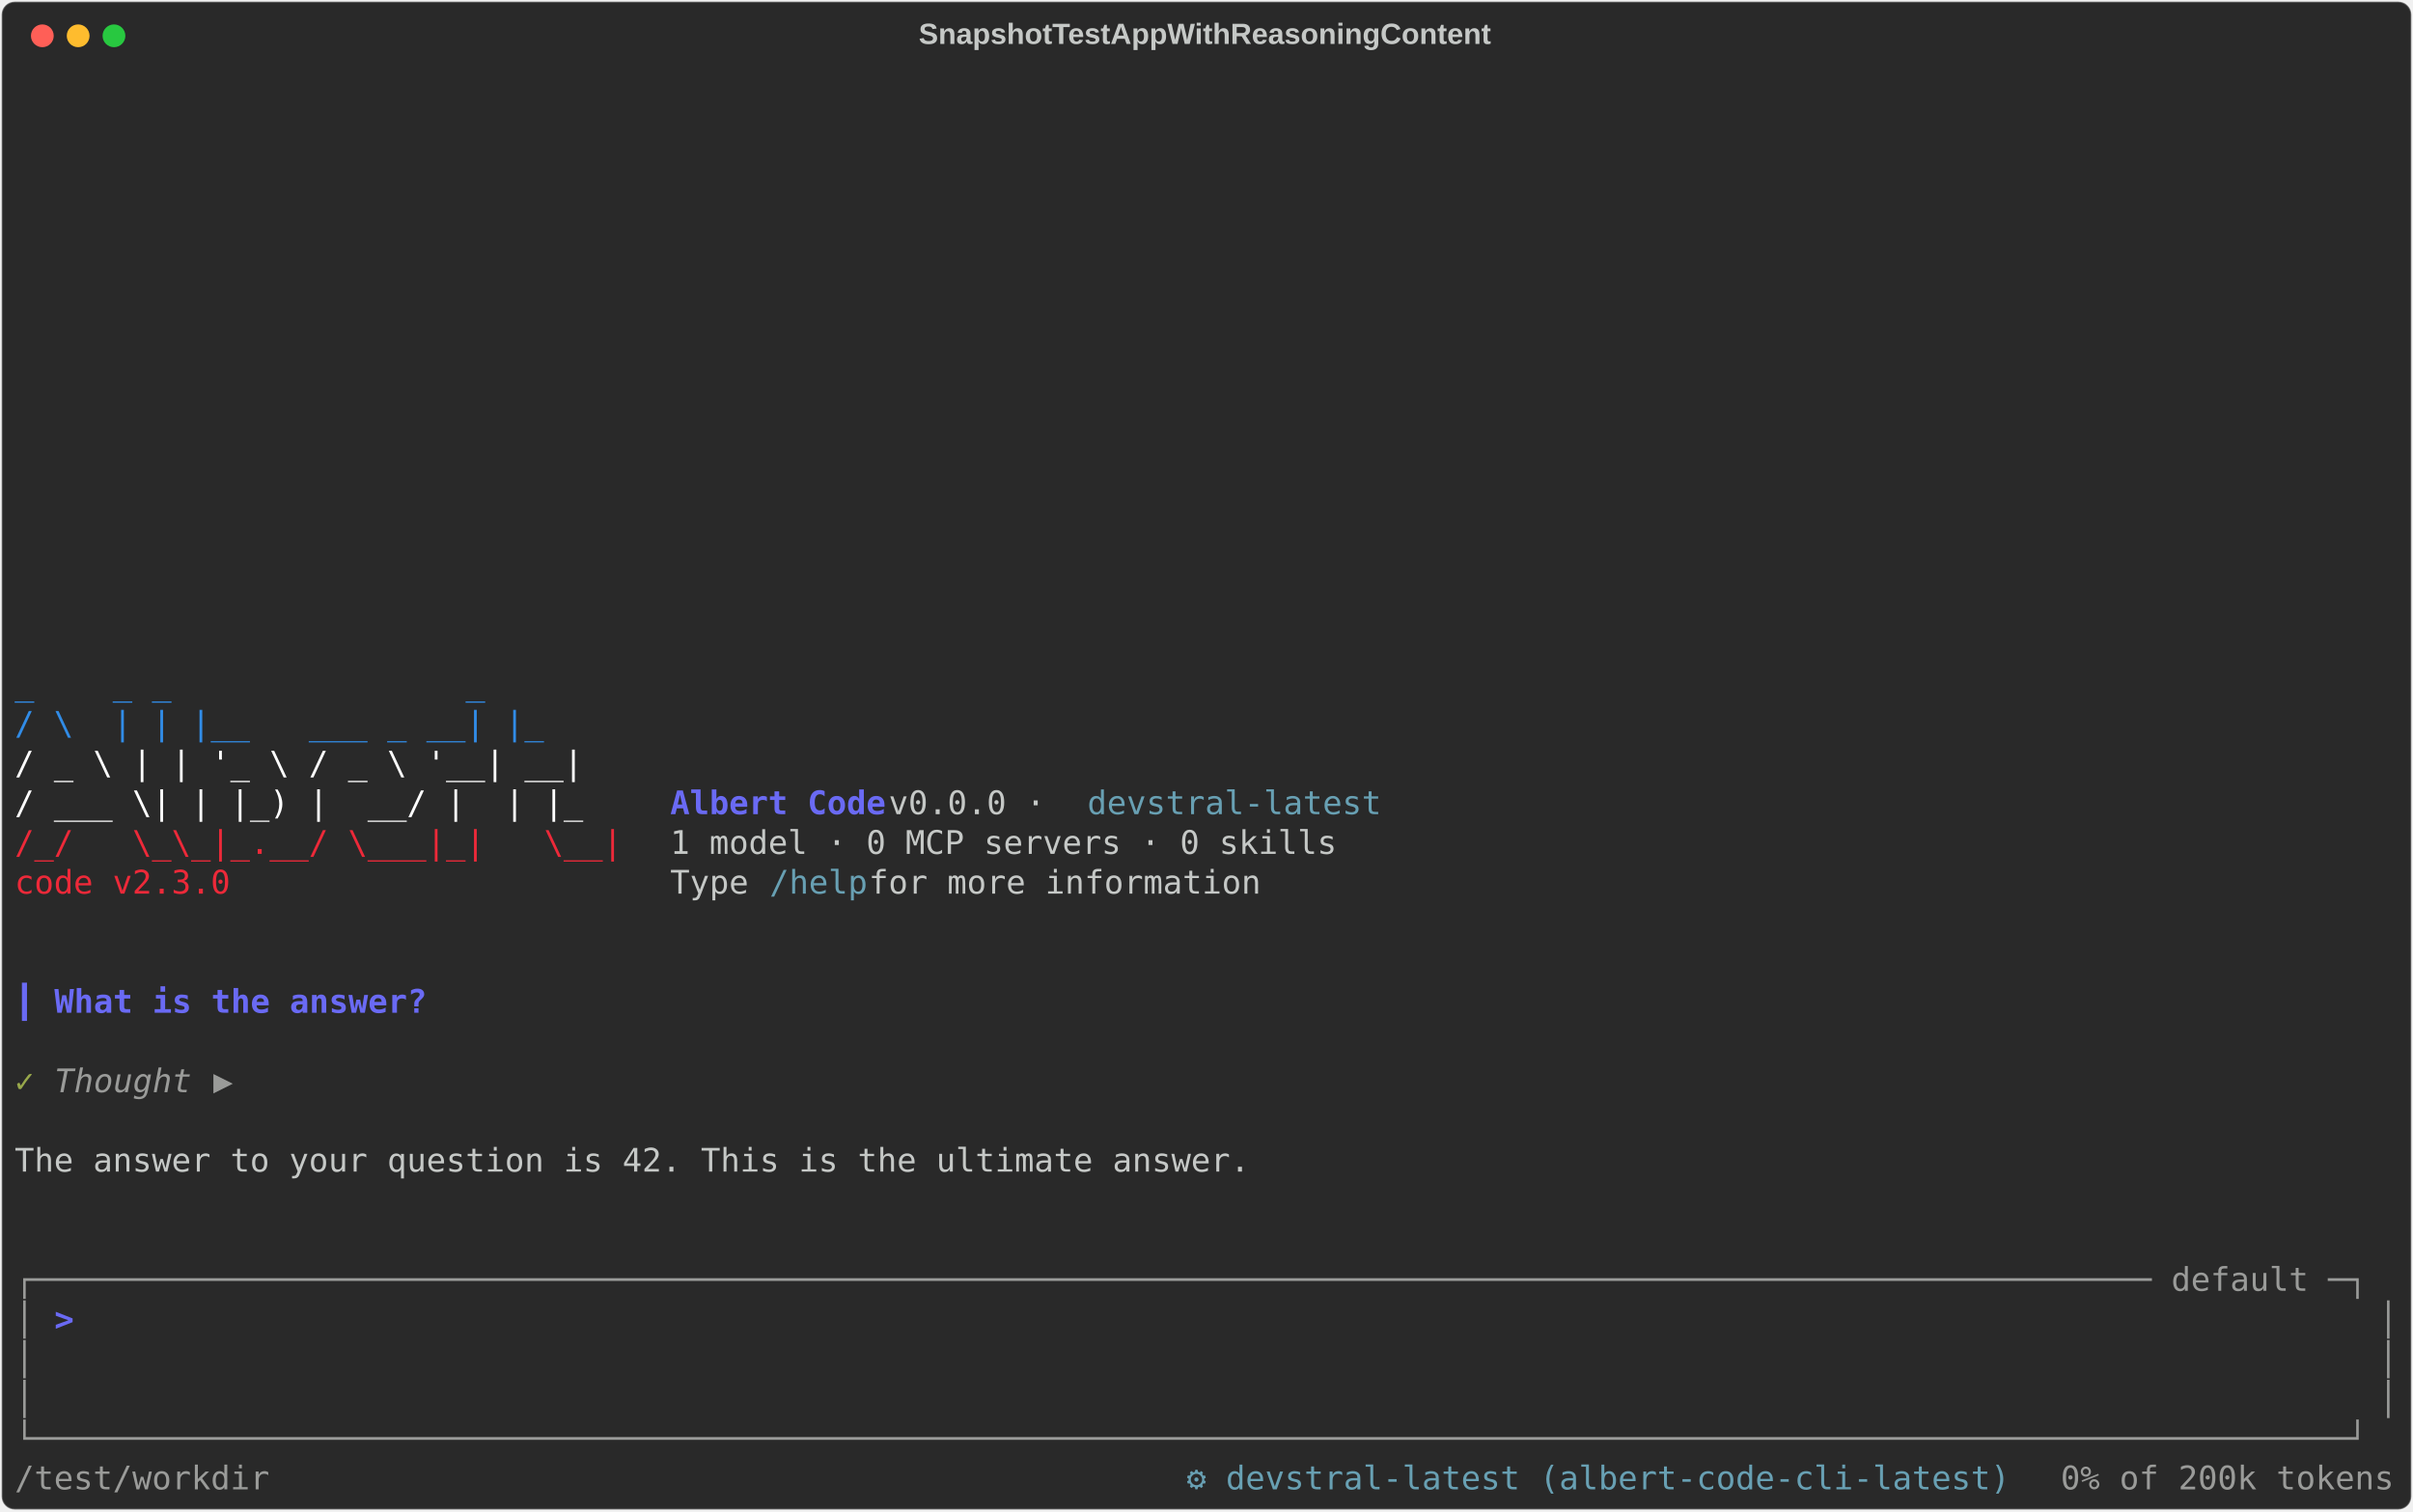
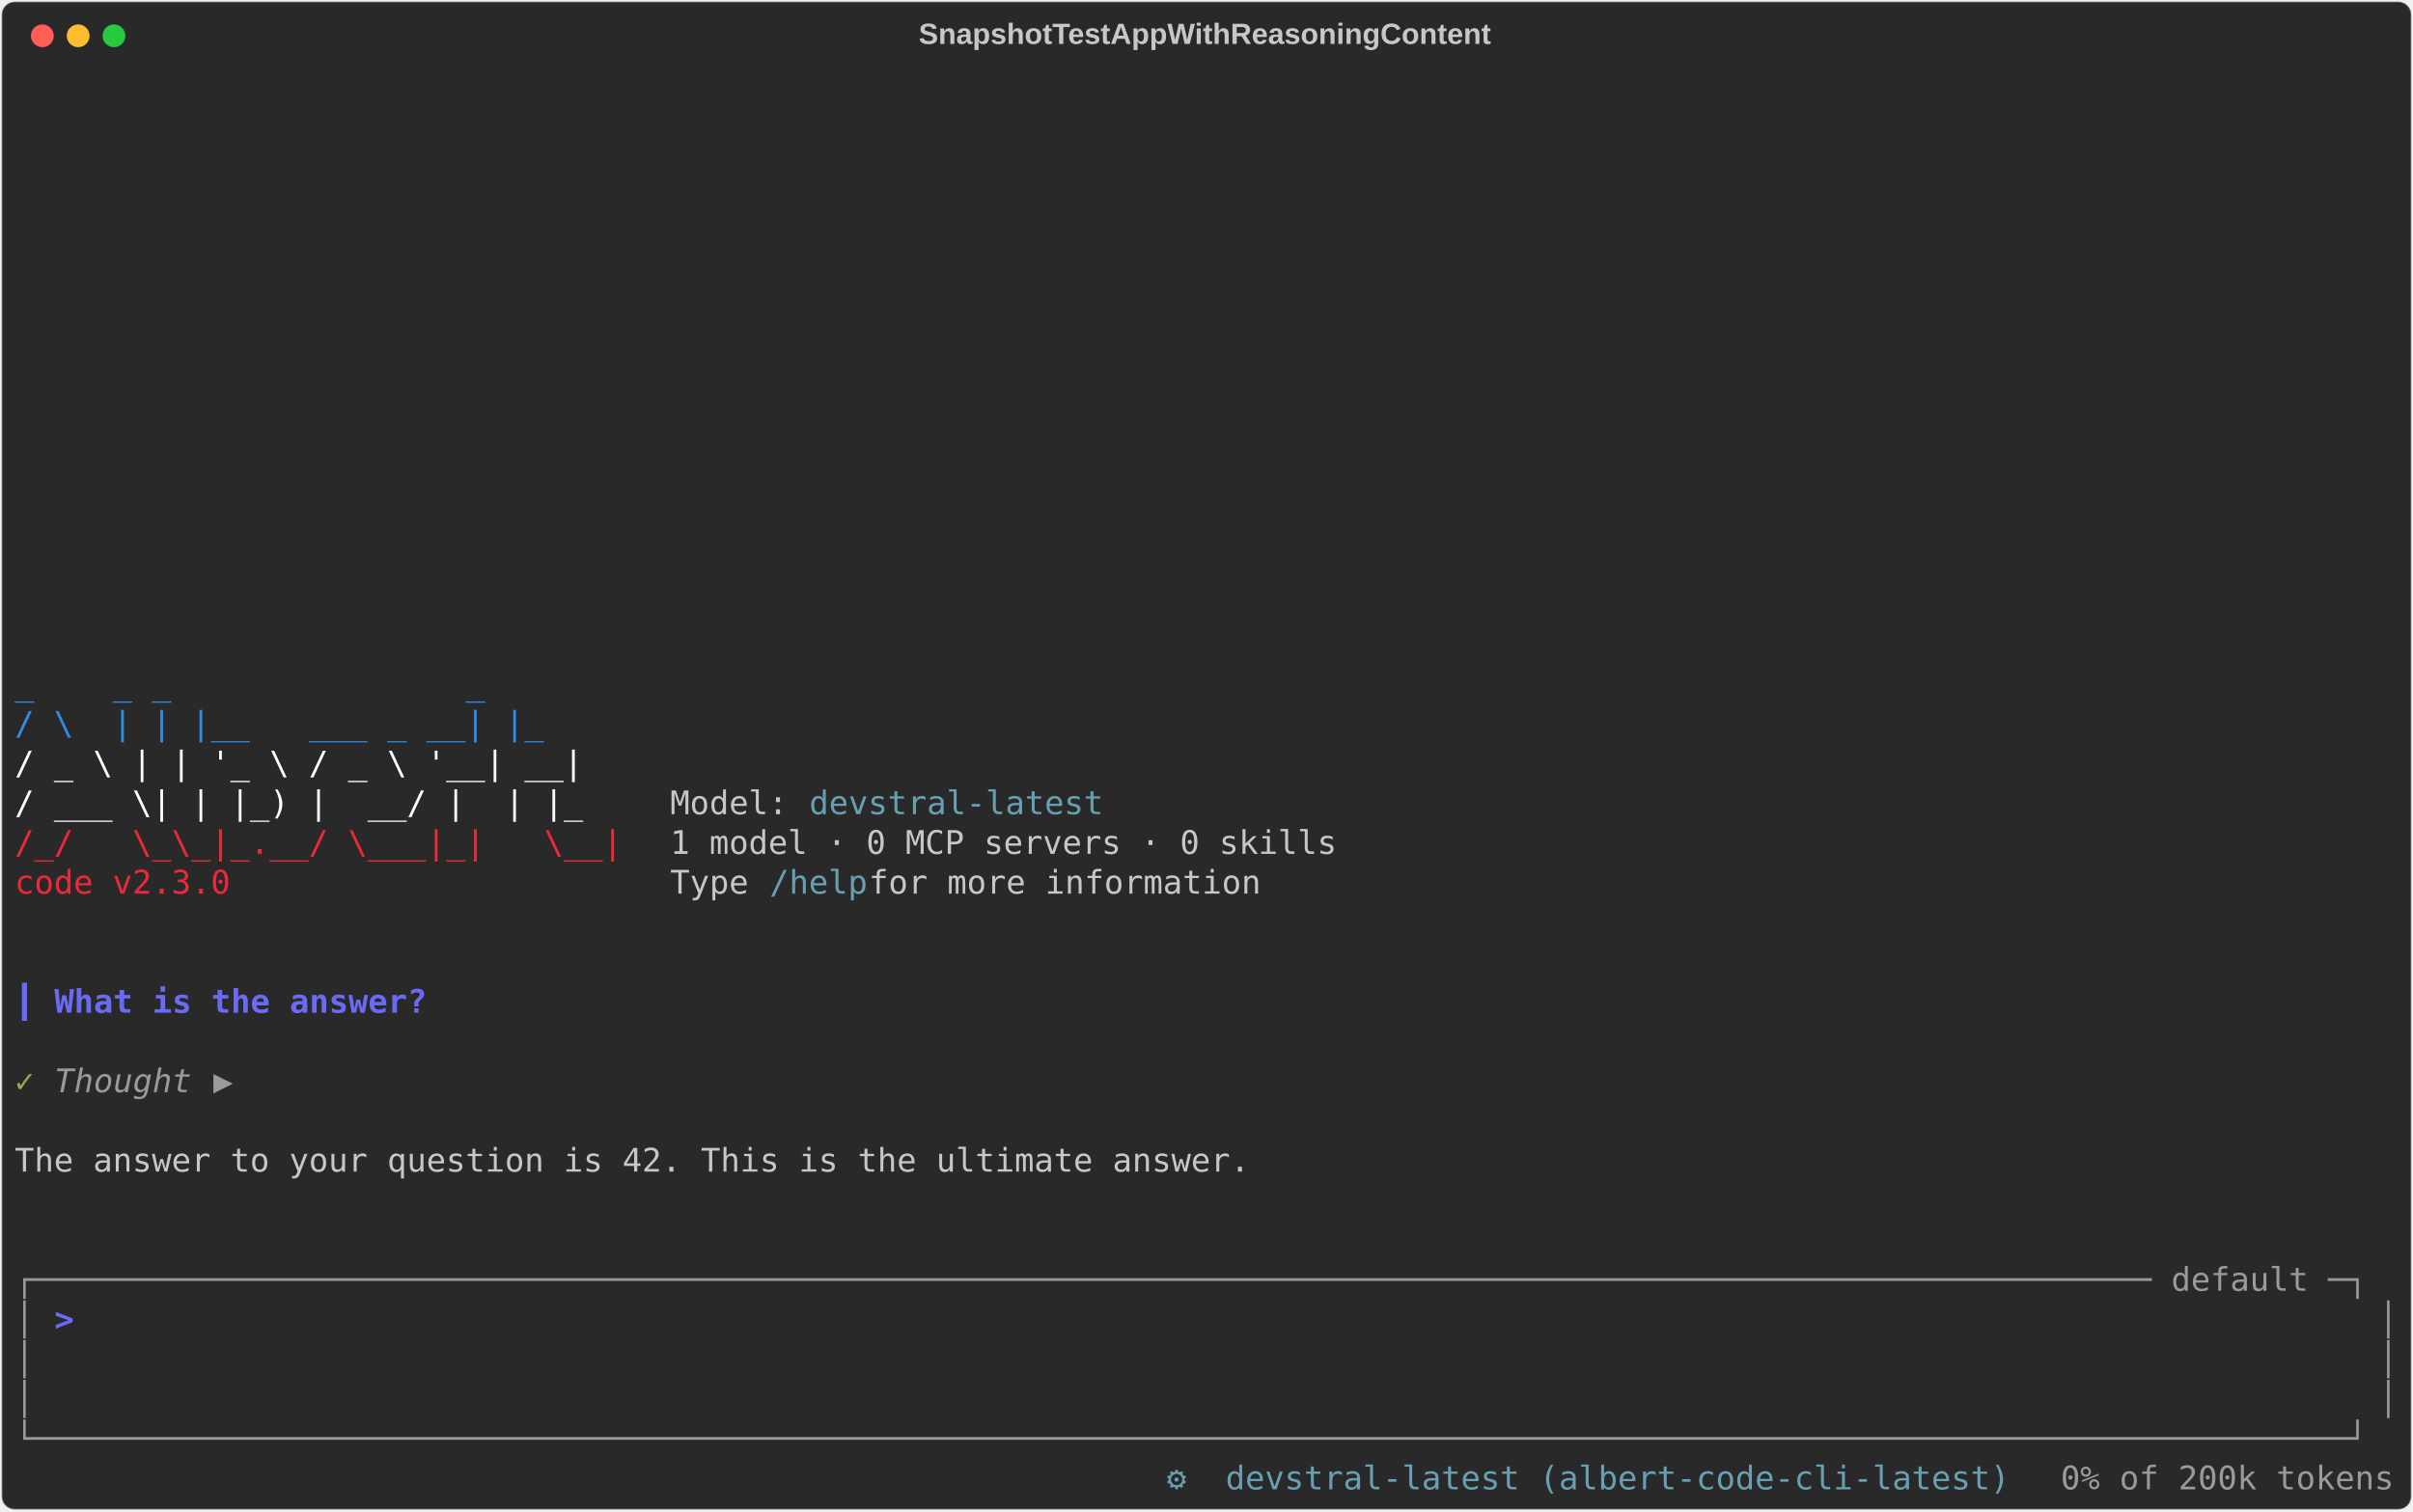
<svg xmlns="http://www.w3.org/2000/svg" class="rich-terminal" viewBox="0 0 1482 928.4">
  <style>

    @font-face {
        font-family: "Fira Code";
        src: local("FiraCode-Regular"),
                url("https://cdnjs.cloudflare.com/ajax/libs/firacode/6.2.0/woff2/FiraCode-Regular.woff2") format("woff2"),
                url("https://cdnjs.cloudflare.com/ajax/libs/firacode/6.2.0/woff/FiraCode-Regular.woff") format("woff");
        font-style: normal;
        font-weight: 400;
    }
    @font-face {
        font-family: "Fira Code";
        src: local("FiraCode-Bold"),
                url("https://cdnjs.cloudflare.com/ajax/libs/firacode/6.2.0/woff2/FiraCode-Bold.woff2") format("woff2"),
                url("https://cdnjs.cloudflare.com/ajax/libs/firacode/6.2.0/woff/FiraCode-Bold.woff") format("woff");
        font-style: bold;
        font-weight: 700;
    }

    .terminal-matrix {
        font-family: Fira Code, monospace;
        font-size: 20px;
        line-height: 24.4px;
        font-variant-east-asian: full-width;
    }

    .terminal-title {
        font-size: 18px;
        font-weight: bold;
        font-family: arial;
    }

    .terminal-r1 { fill: #c5c8c6 }
.terminal-r2 { fill: #318ce7 }
.terminal-r3 { fill: #ffffff }
- .terminal-r4 { fill: #6a6af4;font-weight: bold }
- .terminal-r5 { fill: #68a0b3 }
- .terminal-r6 { fill: #ed2939 }
- .terminal-r7 { fill: #6a6af4 }
+ .terminal-r4 { fill: #68a0b3 }
+ .terminal-r5 { fill: #ed2939 }
+ .terminal-r6 { fill: #6a6af4 }
+ .terminal-r7 { fill: #6a6af4;font-weight: bold }
.terminal-r8 { fill: #98a84b }
.terminal-r9 { fill: #9a9b99;font-style: italic; }
.terminal-r10 { fill: #9a9b99 }
    </style>
  <defs>
    <clipPath id="terminal-clip-terminal">
      <rect x="0" y="0" width="1463.0" height="877.4" />
    </clipPath>
    <clipPath id="terminal-line-0">
      <rect x="0" y="1.5" width="1464" height="24.65" />
    </clipPath>
    <clipPath id="terminal-line-1">
      <rect x="0" y="25.9" width="1464" height="24.65" />
    </clipPath>
    <clipPath id="terminal-line-2">
      <rect x="0" y="50.3" width="1464" height="24.65" />
    </clipPath>
    <clipPath id="terminal-line-3">
      <rect x="0" y="74.7" width="1464" height="24.65" />
    </clipPath>
    <clipPath id="terminal-line-4">
      <rect x="0" y="99.1" width="1464" height="24.65" />
    </clipPath>
    <clipPath id="terminal-line-5">
      <rect x="0" y="123.5" width="1464" height="24.65" />
    </clipPath>
    <clipPath id="terminal-line-6">
      <rect x="0" y="147.9" width="1464" height="24.65" />
    </clipPath>
    <clipPath id="terminal-line-7">
      <rect x="0" y="172.3" width="1464" height="24.65" />
    </clipPath>
    <clipPath id="terminal-line-8">
      <rect x="0" y="196.7" width="1464" height="24.65" />
    </clipPath>
    <clipPath id="terminal-line-9">
      <rect x="0" y="221.1" width="1464" height="24.65" />
    </clipPath>
    <clipPath id="terminal-line-10">
      <rect x="0" y="245.5" width="1464" height="24.65" />
    </clipPath>
    <clipPath id="terminal-line-11">
      <rect x="0" y="269.9" width="1464" height="24.65" />
    </clipPath>
    <clipPath id="terminal-line-12">
      <rect x="0" y="294.3" width="1464" height="24.65" />
    </clipPath>
    <clipPath id="terminal-line-13">
      <rect x="0" y="318.7" width="1464" height="24.65" />
    </clipPath>
    <clipPath id="terminal-line-14">
      <rect x="0" y="343.1" width="1464" height="24.65" />
    </clipPath>
    <clipPath id="terminal-line-15">
      <rect x="0" y="367.5" width="1464" height="24.65" />
    </clipPath>
    <clipPath id="terminal-line-16">
      <rect x="0" y="391.9" width="1464" height="24.65" />
    </clipPath>
    <clipPath id="terminal-line-17">
      <rect x="0" y="416.3" width="1464" height="24.65" />
    </clipPath>
    <clipPath id="terminal-line-18">
      <rect x="0" y="440.7" width="1464" height="24.65" />
    </clipPath>
    <clipPath id="terminal-line-19">
      <rect x="0" y="465.1" width="1464" height="24.65" />
    </clipPath>
    <clipPath id="terminal-line-20">
      <rect x="0" y="489.5" width="1464" height="24.65" />
    </clipPath>
    <clipPath id="terminal-line-21">
      <rect x="0" y="513.9" width="1464" height="24.65" />
    </clipPath>
    <clipPath id="terminal-line-22">
      <rect x="0" y="538.3" width="1464" height="24.65" />
    </clipPath>
    <clipPath id="terminal-line-23">
      <rect x="0" y="562.7" width="1464" height="24.65" />
    </clipPath>
    <clipPath id="terminal-line-24">
      <rect x="0" y="587.1" width="1464" height="24.65" />
    </clipPath>
    <clipPath id="terminal-line-25">
      <rect x="0" y="611.5" width="1464" height="24.65" />
    </clipPath>
    <clipPath id="terminal-line-26">
      <rect x="0" y="635.9" width="1464" height="24.65" />
    </clipPath>
    <clipPath id="terminal-line-27">
      <rect x="0" y="660.3" width="1464" height="24.65" />
    </clipPath>
    <clipPath id="terminal-line-28">
      <rect x="0" y="684.7" width="1464" height="24.65" />
    </clipPath>
    <clipPath id="terminal-line-29">
      <rect x="0" y="709.1" width="1464" height="24.65" />
    </clipPath>
    <clipPath id="terminal-line-30">
      <rect x="0" y="733.5" width="1464" height="24.65" />
    </clipPath>
    <clipPath id="terminal-line-31">
      <rect x="0" y="757.9" width="1464" height="24.65" />
    </clipPath>
    <clipPath id="terminal-line-32">
      <rect x="0" y="782.3" width="1464" height="24.65" />
    </clipPath>
    <clipPath id="terminal-line-33">
      <rect x="0" y="806.7" width="1464" height="24.65" />
    </clipPath>
    <clipPath id="terminal-line-34">
      <rect x="0" y="831.1" width="1464" height="24.65" />
    </clipPath>
  </defs>
  <rect fill="#292929" stroke="rgba(255,255,255,0.35)" stroke-width="1" x="1" y="1" width="1480" height="926.4" rx="8" />
  <text class="terminal-title" fill="#c5c8c6" text-anchor="middle" x="740" y="27">SnapshotTestAppWithReasoningContent</text>
  <g transform="translate(26,22)">
    <circle cx="0" cy="0" r="7" fill="#ff5f57" />
    <circle cx="22" cy="0" r="7" fill="#febc2e" />
    <circle cx="44" cy="0" r="7" fill="#28c840" />
  </g>
  <g transform="translate(9, 41)" clip-path="url(#terminal-clip-terminal)">
    <g class="terminal-matrix">
      <text class="terminal-r1" x="1464" y="20" textLength="12.2" clip-path="url(#terminal-line-0)">
</text>
      <text class="terminal-r1" x="1464" y="44.4" textLength="12.2" clip-path="url(#terminal-line-1)">
</text>
      <text class="terminal-r1" x="1464" y="68.8" textLength="12.2" clip-path="url(#terminal-line-2)">
</text>
      <text class="terminal-r1" x="1464" y="93.2" textLength="12.2" clip-path="url(#terminal-line-3)">
</text>
      <text class="terminal-r1" x="1464" y="117.6" textLength="12.2" clip-path="url(#terminal-line-4)">
</text>
      <text class="terminal-r1" x="1464" y="142" textLength="12.2" clip-path="url(#terminal-line-5)">
</text>
      <text class="terminal-r1" x="1464" y="166.4" textLength="12.2" clip-path="url(#terminal-line-6)">
</text>
      <text class="terminal-r1" x="1464" y="190.8" textLength="12.2" clip-path="url(#terminal-line-7)">
</text>
      <text class="terminal-r1" x="1464" y="215.2" textLength="12.2" clip-path="url(#terminal-line-8)">
</text>
      <text class="terminal-r1" x="1464" y="239.6" textLength="12.2" clip-path="url(#terminal-line-9)">
</text>
      <text class="terminal-r1" x="1464" y="264" textLength="12.2" clip-path="url(#terminal-line-10)">
</text>
      <text class="terminal-r1" x="1464" y="288.4" textLength="12.2" clip-path="url(#terminal-line-11)">
</text>
      <text class="terminal-r1" x="1464" y="312.8" textLength="12.2" clip-path="url(#terminal-line-12)">
</text>
      <text class="terminal-r1" x="1464" y="337.2" textLength="12.2" clip-path="url(#terminal-line-13)">
</text>
      <text class="terminal-r1" x="1464" y="361.6" textLength="12.2" clip-path="url(#terminal-line-14)">
</text>
      <text class="terminal-r2" x="0" y="386" textLength="378.2" clip-path="url(#terminal-line-15)">    _    _ _               _   </text>
      <text class="terminal-r1" x="1464" y="386" textLength="12.2" clip-path="url(#terminal-line-15)">
</text>
      <text class="terminal-r2" x="0" y="410.4" textLength="378.2" clip-path="url(#terminal-line-16)">   / \  | | |__   ___ _ __| |_ </text>
      <text class="terminal-r1" x="1464" y="410.4" textLength="12.2" clip-path="url(#terminal-line-16)">
</text>
      <text class="terminal-r3" x="0" y="434.8" textLength="378.2" clip-path="url(#terminal-line-17)">  / _ \ | | '_ \ / _ \ '__| __|</text>
      <text class="terminal-r1" x="1464" y="434.8" textLength="12.2" clip-path="url(#terminal-line-17)">
</text>
      <text class="terminal-r3" x="0" y="459.2" textLength="378.2" clip-path="url(#terminal-line-18)"> / ___ \| | |_) |  __/ |  | |_ </text>
-       <text class="terminal-r4" x="402.6" y="459.2" textLength="134.2" clip-path="url(#terminal-line-18)">Albert Code</text>
-       <text class="terminal-r1" x="536.8" y="459.2" textLength="122" clip-path="url(#terminal-line-18)"> v0.0.0 · </text>
-       <text class="terminal-r5" x="658.8" y="459.2" textLength="183" clip-path="url(#terminal-line-18)">devstral-latest</text>
+       <text class="terminal-r1" x="402.6" y="459.2" textLength="85.4" clip-path="url(#terminal-line-18)">Model: </text>
+       <text class="terminal-r4" x="488" y="459.2" textLength="183" clip-path="url(#terminal-line-18)">devstral-latest</text>
      <text class="terminal-r1" x="1464" y="459.2" textLength="12.2" clip-path="url(#terminal-line-18)">
</text>
-       <text class="terminal-r6" x="0" y="483.6" textLength="378.2" clip-path="url(#terminal-line-19)">/_/   \_\_|_.__/ \___|_|   \__|</text>
+       <text class="terminal-r5" x="0" y="483.6" textLength="378.2" clip-path="url(#terminal-line-19)">/_/   \_\_|_.__/ \___|_|   \__|</text>
      <text class="terminal-r1" x="402.6" y="483.6" textLength="414.8" clip-path="url(#terminal-line-19)">1 model · 0 MCP servers · 0 skills</text>
      <text class="terminal-r1" x="1464" y="483.6" textLength="12.2" clip-path="url(#terminal-line-19)">
</text>
-       <text class="terminal-r6" x="0" y="508" textLength="353.8" clip-path="url(#terminal-line-20)">                  code v2.3.0</text>
+       <text class="terminal-r5" x="0" y="508" textLength="353.8" clip-path="url(#terminal-line-20)">                  code v2.3.0</text>
      <text class="terminal-r1" x="402.6" y="508" textLength="61" clip-path="url(#terminal-line-20)">Type </text>
-       <text class="terminal-r5" x="463.6" y="508" textLength="61" clip-path="url(#terminal-line-20)">/help</text>
+       <text class="terminal-r4" x="463.6" y="508" textLength="61" clip-path="url(#terminal-line-20)">/help</text>
      <text class="terminal-r1" x="524.6" y="508" textLength="256.2" clip-path="url(#terminal-line-20)"> for more information</text>
      <text class="terminal-r1" x="1464" y="508" textLength="12.2" clip-path="url(#terminal-line-20)">
</text>
      <text class="terminal-r1" x="1464" y="532.4" textLength="12.2" clip-path="url(#terminal-line-21)">
</text>
      <text class="terminal-r1" x="1464" y="556.8" textLength="12.2" clip-path="url(#terminal-line-22)">
</text>
-       <text class="terminal-r7" x="0" y="581.2" textLength="12.2" clip-path="url(#terminal-line-23)">┃</text>
-       <text class="terminal-r4" x="24.4" y="581.2" textLength="231.8" clip-path="url(#terminal-line-23)">What is the answer?</text>
+       <text class="terminal-r6" x="0" y="581.2" textLength="12.2" clip-path="url(#terminal-line-23)">┃</text>
+       <text class="terminal-r7" x="24.4" y="581.2" textLength="231.8" clip-path="url(#terminal-line-23)">What is the answer?</text>
      <text class="terminal-r1" x="1464" y="581.2" textLength="12.2" clip-path="url(#terminal-line-23)">
</text>
      <text class="terminal-r1" x="1464" y="605.6" textLength="12.2" clip-path="url(#terminal-line-24)">
</text>
      <text class="terminal-r8" x="0" y="630" textLength="12.2" clip-path="url(#terminal-line-25)">✓</text>
      <text class="terminal-r9" x="24.4" y="630" textLength="85.4" clip-path="url(#terminal-line-25)">Thought</text>
      <text class="terminal-r9" x="122" y="630" textLength="12.2" clip-path="url(#terminal-line-25)">▶</text>
      <text class="terminal-r1" x="1464" y="630" textLength="12.2" clip-path="url(#terminal-line-25)">
</text>
      <text class="terminal-r1" x="1464" y="654.4" textLength="12.2" clip-path="url(#terminal-line-26)">
</text>
      <text class="terminal-r1" x="0" y="678.8" textLength="768.6" clip-path="url(#terminal-line-27)">The answer to your question is 42. This is the ultimate answer.</text>
      <text class="terminal-r1" x="1464" y="678.8" textLength="12.2" clip-path="url(#terminal-line-27)">
</text>
      <text class="terminal-r1" x="1464" y="703.2" textLength="12.2" clip-path="url(#terminal-line-28)">
</text>
      <text class="terminal-r1" x="1464" y="727.6" textLength="12.2" clip-path="url(#terminal-line-29)">
</text>
      <text class="terminal-r10" x="0" y="752" textLength="1464" clip-path="url(#terminal-line-30)">┌──────────────────────────────────────────────────────────────────────────────────────────────────────────── default ─┐</text>
      <text class="terminal-r1" x="1464" y="752" textLength="12.2" clip-path="url(#terminal-line-30)">
</text>
      <text class="terminal-r10" x="0" y="776.4" textLength="12.2" clip-path="url(#terminal-line-31)">│</text>
-       <text class="terminal-r4" x="24.4" y="776.4" textLength="12.2" clip-path="url(#terminal-line-31)">&gt;</text>
+       <text class="terminal-r7" x="24.4" y="776.4" textLength="12.2" clip-path="url(#terminal-line-31)">&gt;</text>
      <text class="terminal-r10" x="1451.8" y="776.4" textLength="12.2" clip-path="url(#terminal-line-31)">│</text>
      <text class="terminal-r1" x="1464" y="776.4" textLength="12.2" clip-path="url(#terminal-line-31)">
</text>
      <text class="terminal-r10" x="0" y="800.8" textLength="12.2" clip-path="url(#terminal-line-32)">│</text>
      <text class="terminal-r10" x="1451.8" y="800.8" textLength="12.2" clip-path="url(#terminal-line-32)">│</text>
      <text class="terminal-r1" x="1464" y="800.8" textLength="12.2" clip-path="url(#terminal-line-32)">
</text>
      <text class="terminal-r10" x="0" y="825.2" textLength="12.2" clip-path="url(#terminal-line-33)">│</text>
      <text class="terminal-r10" x="1451.8" y="825.2" textLength="12.2" clip-path="url(#terminal-line-33)">│</text>
      <text class="terminal-r1" x="1464" y="825.2" textLength="12.2" clip-path="url(#terminal-line-33)">
</text>
      <text class="terminal-r10" x="0" y="849.6" textLength="1464" clip-path="url(#terminal-line-34)">└──────────────────────────────────────────────────────────────────────────────────────────────────────────────────────┘</text>
      <text class="terminal-r1" x="1464" y="849.6" textLength="12.2" clip-path="url(#terminal-line-34)">
</text>
-       <text class="terminal-r10" x="0" y="874" textLength="158.6" clip-path="url(#terminal-line-35)">/test/workdir</text>
-       <text class="terminal-r5" x="719.8" y="874" textLength="512.4" clip-path="url(#terminal-line-35)">⚙ devstral-latest (albert-code-cli-latest)</text>
+       <text class="terminal-r4" x="707.6" y="874" textLength="524.6" clip-path="url(#terminal-line-35)">⚙  devstral-latest (albert-code-cli-latest)</text>
      <text class="terminal-r10" x="1256.6" y="874" textLength="207.4" clip-path="url(#terminal-line-35)">0% of 200k tokens</text>
    </g>
  </g>
</svg>
